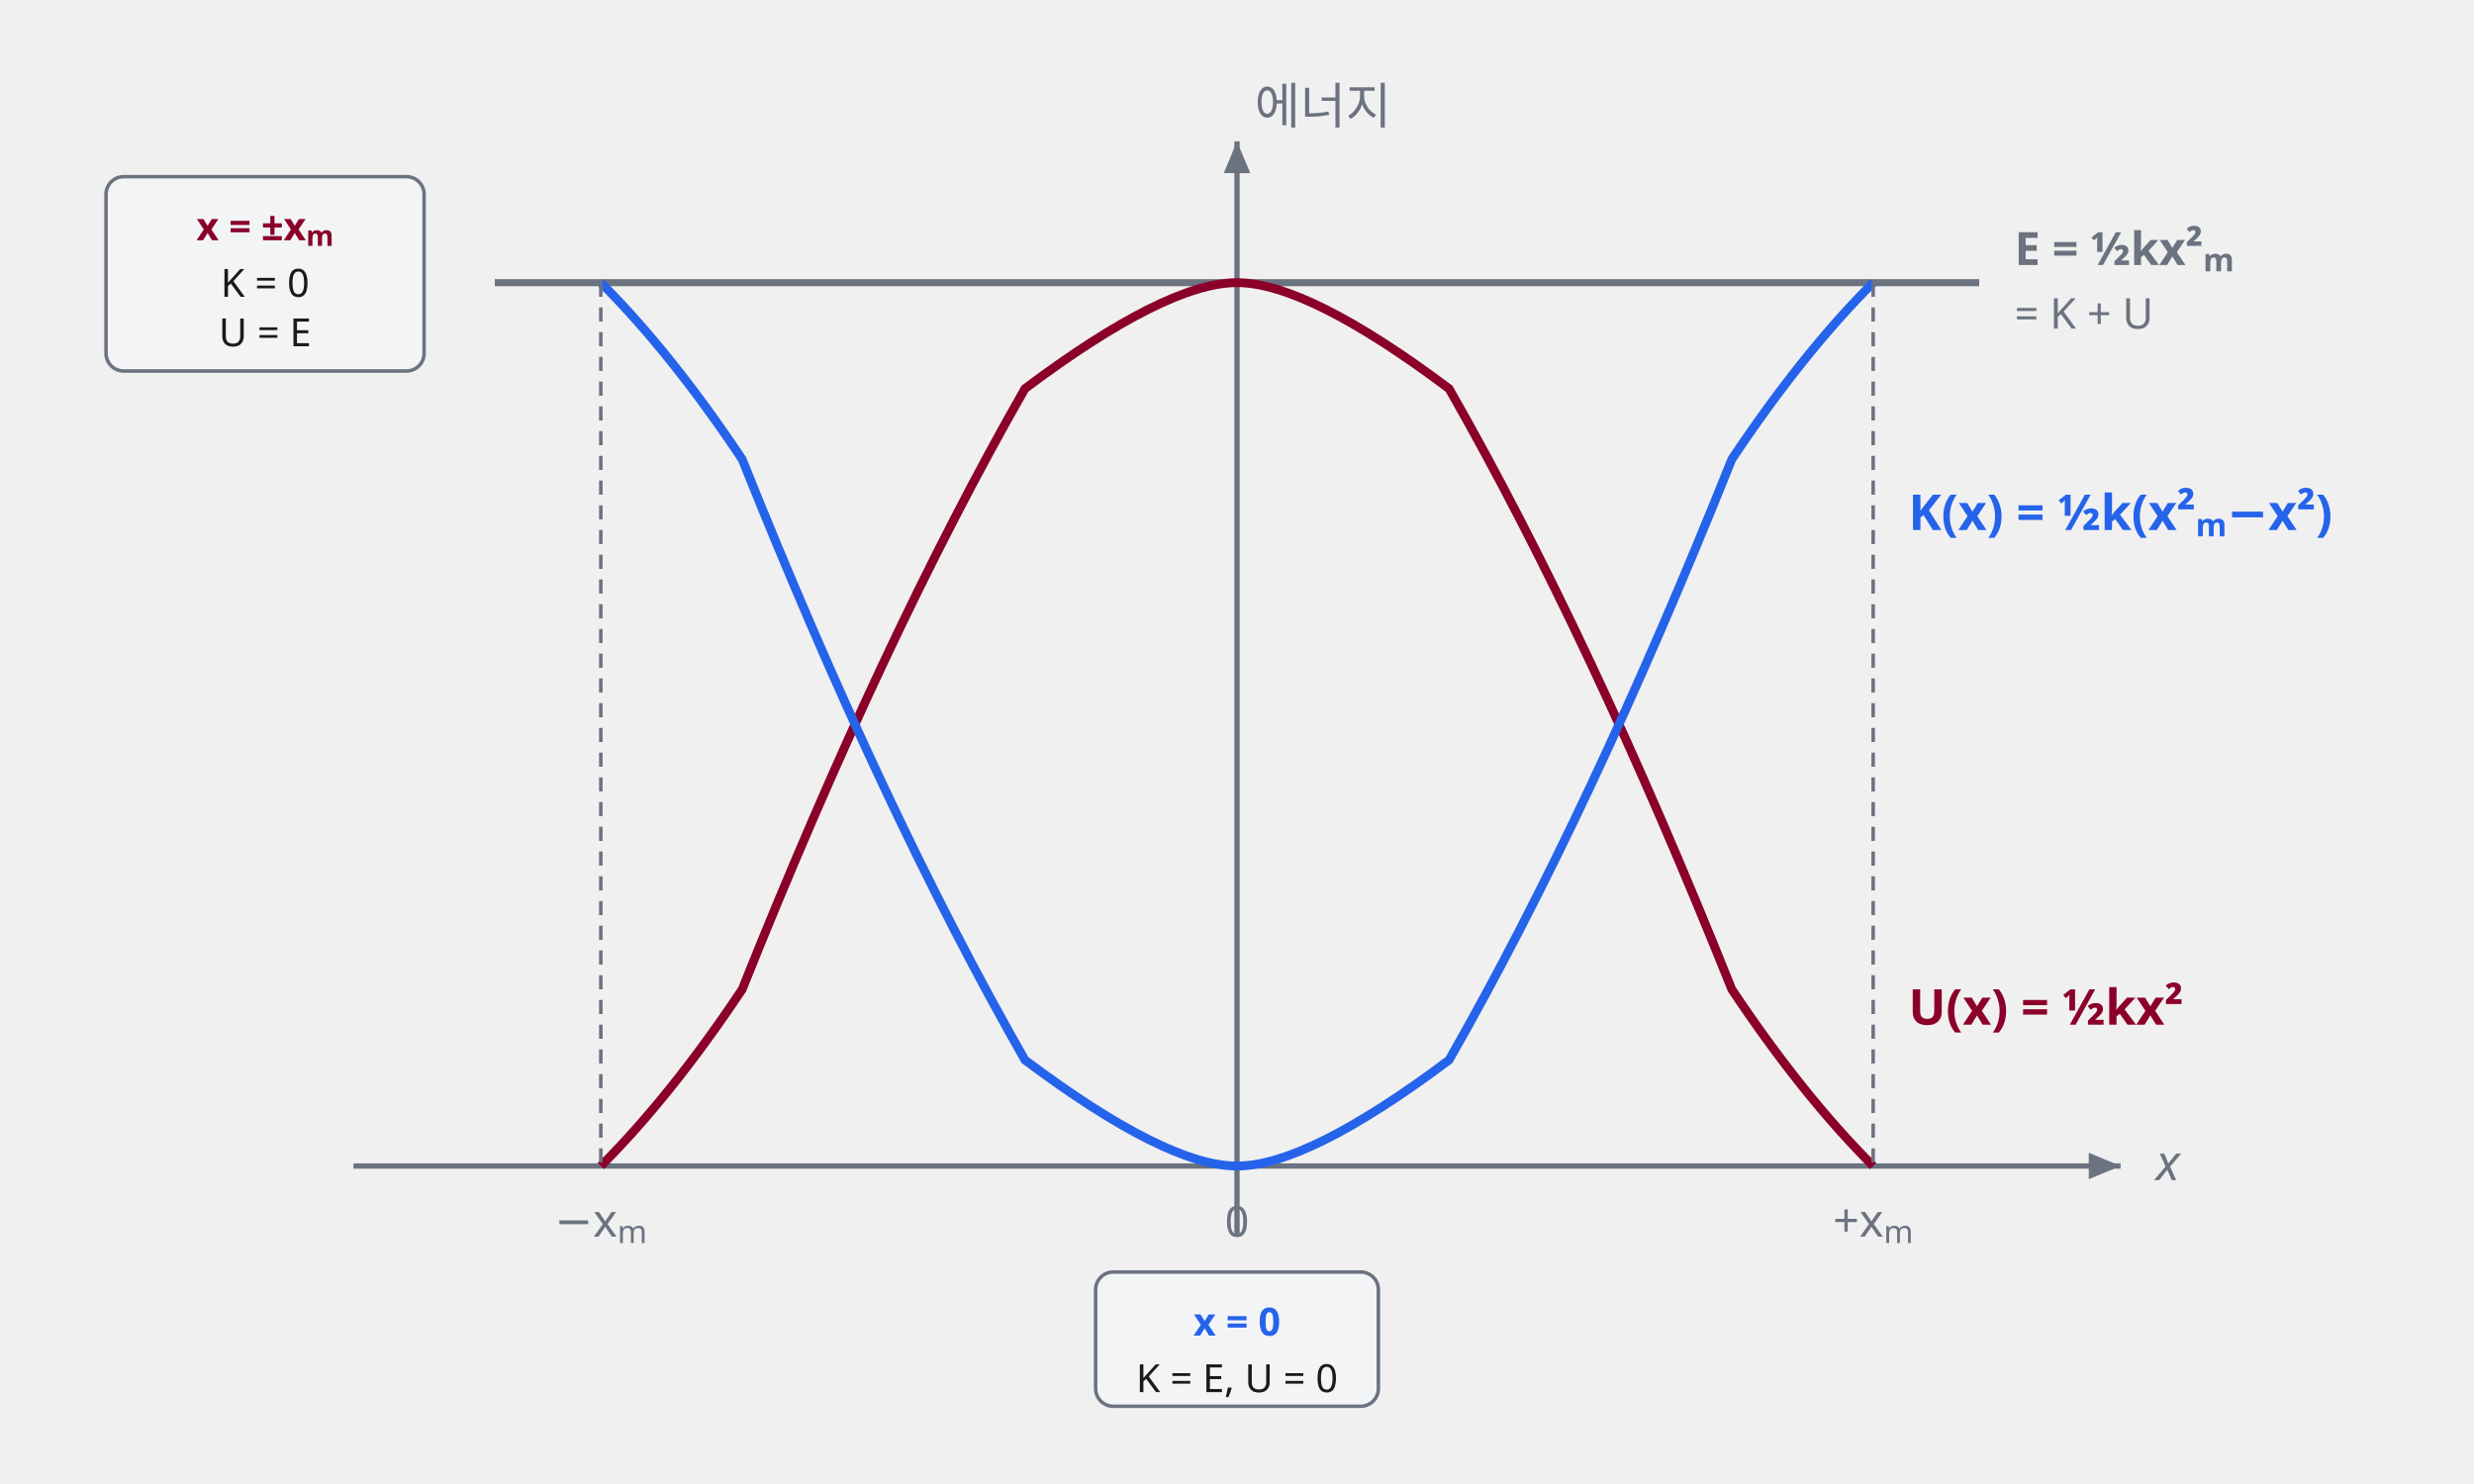
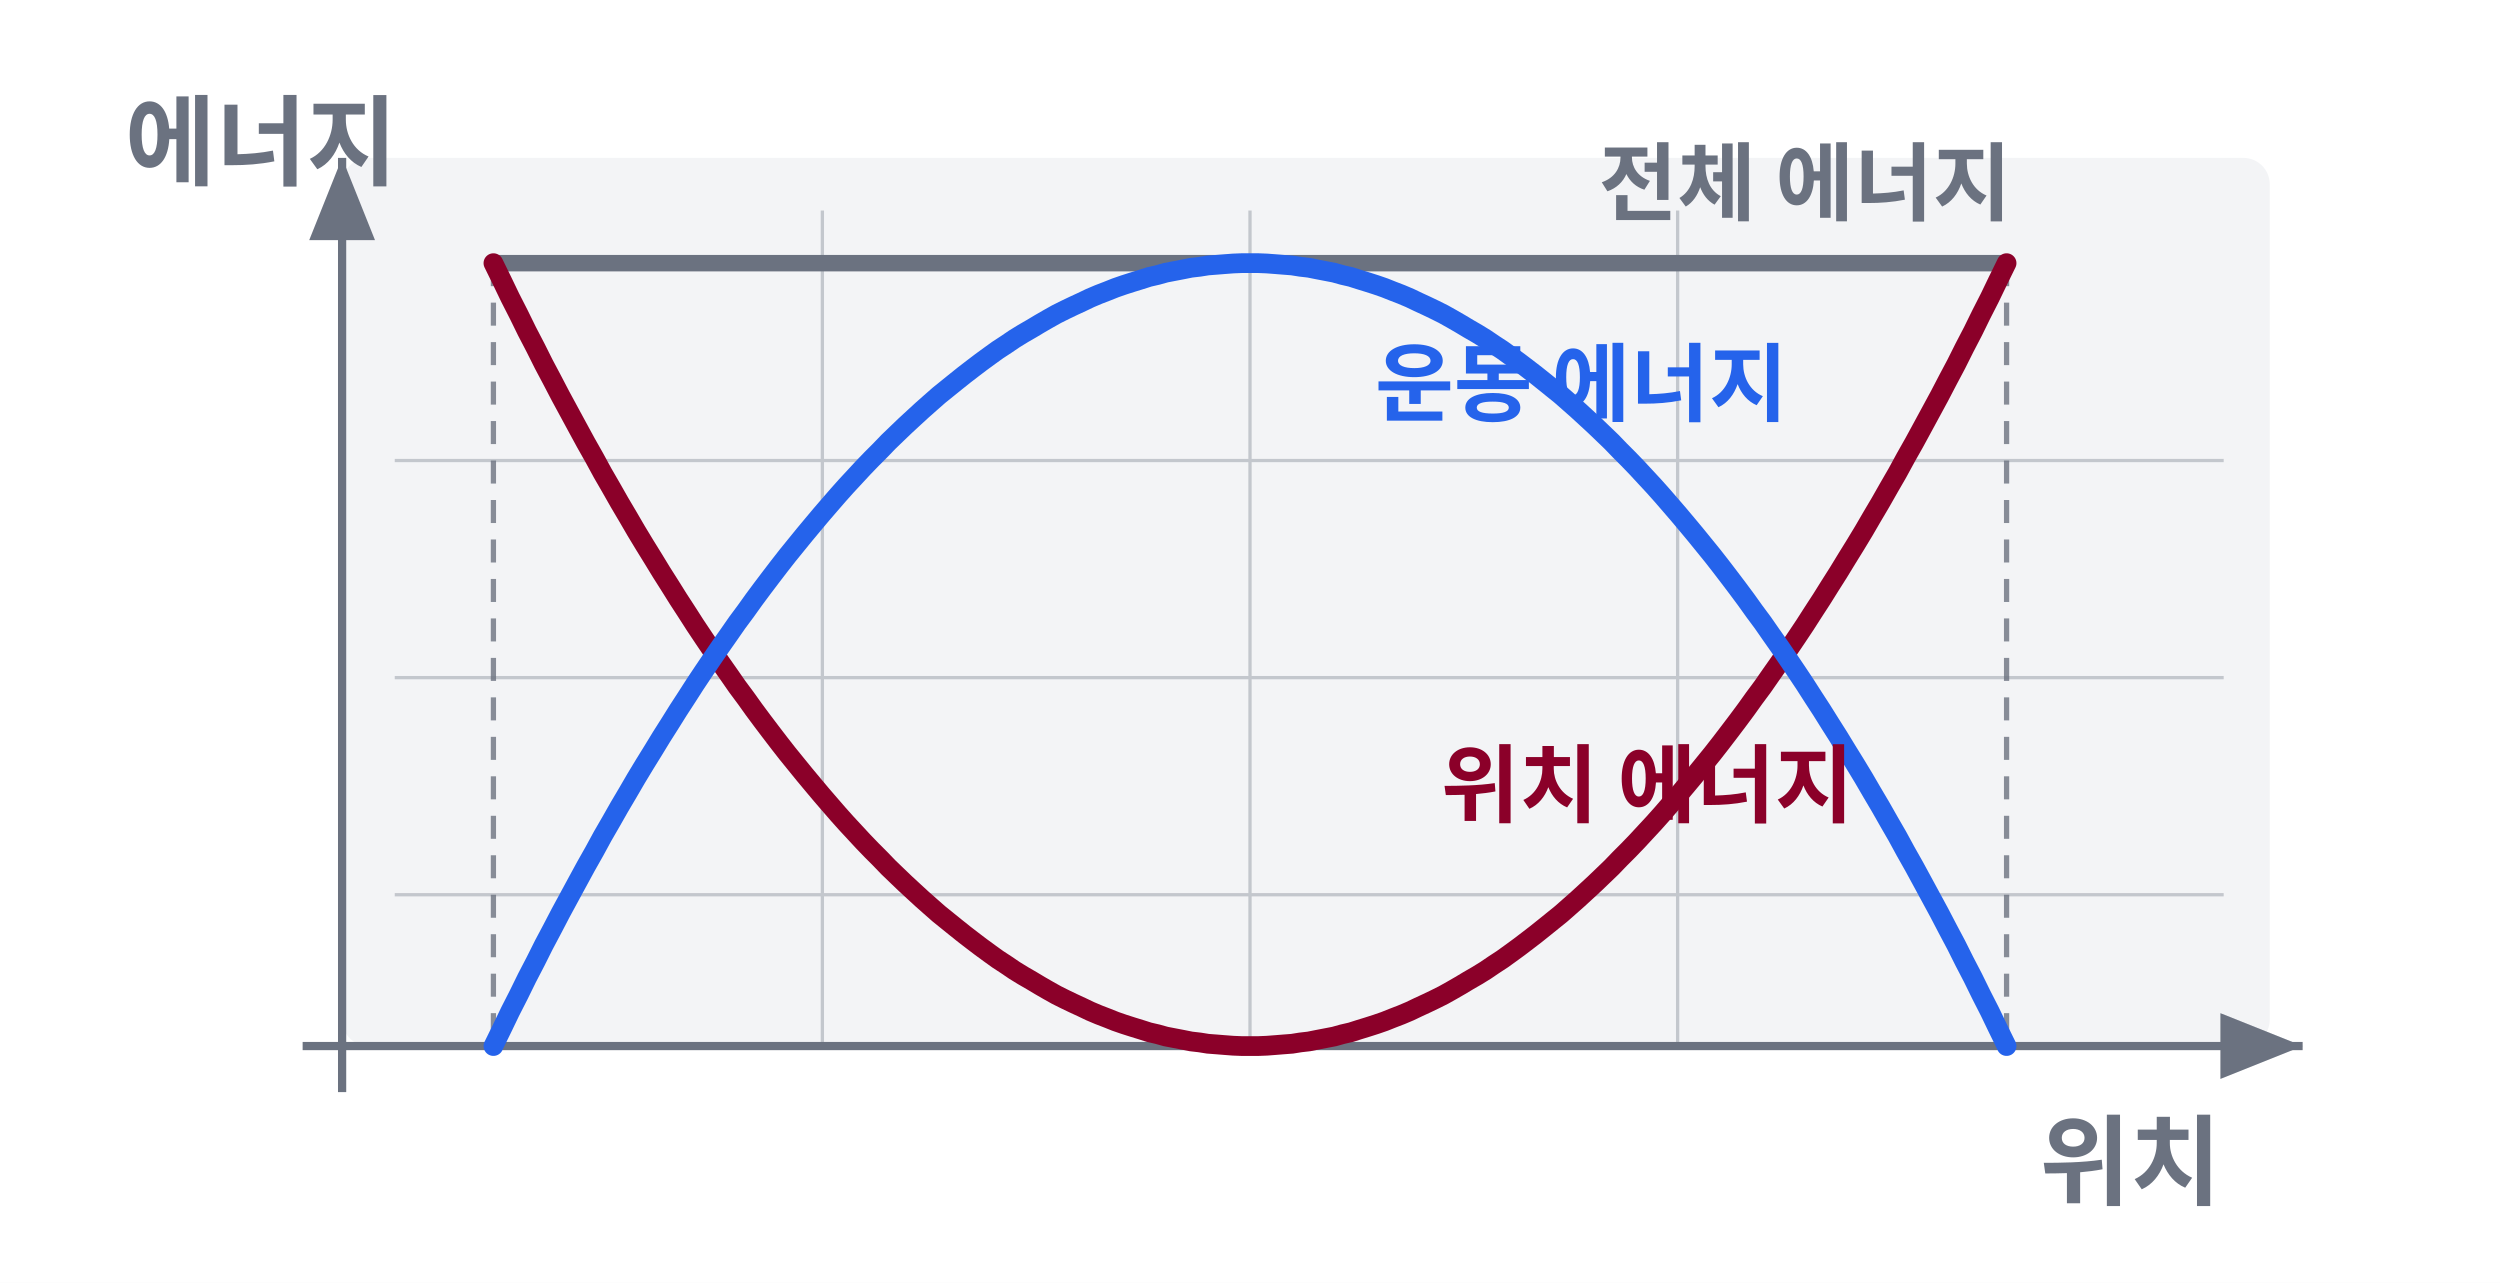
- <svg xmlns="http://www.w3.org/2000/svg" viewBox="0 0 700 420" font-family="sans-serif">
+ <svg xmlns="http://www.w3.org/2000/svg" viewBox="0 0 760 390" font-family="sans-serif">
  <defs>
-     <marker id="eArrow" markerWidth="6" markerHeight="5" refX="6" refY="2.5" orient="auto">
-       <path d="M0,0 L6,2.5 L0,5 Z" fill="#6B7280" />
+     <marker id="axisArrowEnergy" markerWidth="10" markerHeight="8" refX="10" refY="4" orient="auto">
+       <path d="M0,0 L10,4 L0,8 Z" fill="#6B7280" />
    </marker>
  </defs>
-   <line x1="100" y1="330" x2="600" y2="330" stroke="#6B7280" stroke-width="1.5" marker-end="url(#eArrow)" />
-   <line x1="350" y1="350" x2="350" y2="40" stroke="#6B7280" stroke-width="1.5" marker-end="url(#eArrow)" />
-   <text x="610" y="334" font-size="14" fill="#6B7280" font-style="italic">x</text>
-   <text x="355" y="35" font-size="14" fill="#6B7280">에너지</text>
-   <text x="170" y="350" font-size="13" fill="#6B7280" text-anchor="middle">−x<tspan baseline-shift="sub" font-size="9">m</tspan>
-   </text>
-   <text x="530" y="350" font-size="13" fill="#6B7280" text-anchor="middle">+x<tspan baseline-shift="sub" font-size="9">m</tspan>
-   </text>
-   <text x="350" y="350" font-size="12" fill="#6B7280" text-anchor="middle">0</text>
-   <line x1="140" y1="80" x2="560" y2="80" stroke="#6B7280" stroke-width="2" />
-   <text x="570" y="75" font-size="13" fill="#6B7280" font-weight="bold">E = ½kx²<tspan baseline-shift="sub" font-size="9">m</tspan>
-   </text>
-   <text x="570" y="93" font-size="12" fill="#6B7280">= K + U</text>
-   <path d="M170,330 Q190,310 210,280 Q250,180 290,110 Q330,80 350,80 Q370,80 410,110 Q450,180 490,280 Q510,310 530,330" fill="none" stroke="#8B0029" stroke-width="2.5" />
-   <text x="540" y="290" font-size="14" fill="#8B0029" font-weight="bold">U(x) = ½kx²</text>
-   <path d="M170,80 Q190,100 210,130 Q250,230 290,300 Q330,330 350,330 Q370,330 410,300 Q450,230 490,130 Q510,100 530,80" fill="none" stroke="#2563EB" stroke-width="2.5" />
-   <text x="540" y="150" font-size="14" fill="#2563EB" font-weight="bold">K(x) = ½k(x²<tspan baseline-shift="sub" font-size="9">m</tspan>−x²)</text>
-   <line x1="170" y1="80" x2="170" y2="330" stroke="#6B7280" stroke-width="1" stroke-dasharray="4 3" />
-   <line x1="530" y1="80" x2="530" y2="330" stroke="#6B7280" stroke-width="1" stroke-dasharray="4 3" />
-   <rect x="30" y="50" width="90" height="55" rx="5" fill="#F3F4F6" stroke="#6B7280" stroke-width="1" />
-   <text x="75" y="68" font-size="11" fill="#8B0029" text-anchor="middle" font-weight="bold">x = ±x<tspan baseline-shift="sub" font-size="8">m</tspan>
-   </text>
-   <text x="75" y="84" font-size="11" fill="#1a1a1a" text-anchor="middle">K = 0</text>
-   <text x="75" y="98" font-size="11" fill="#1a1a1a" text-anchor="middle">U = E</text>
-   <rect x="310" y="360" width="80" height="38" rx="5" fill="#F3F4F6" stroke="#6B7280" stroke-width="1" />
-   <text x="350" y="378" font-size="11" fill="#2563EB" text-anchor="middle" font-weight="bold">x = 0</text>
-   <text x="350" y="394" font-size="11" fill="#1a1a1a" text-anchor="middle">K = E, U = 0</text>
+   <rect x="0" y="0" width="760" height="390" fill="#ffffff" />
+   <rect x="104" y="48" width="586" height="270" rx="8" fill="#F3F4F6" />
+   <g stroke="#6B7280" stroke-width="1" opacity="0.35">
+     <line x1="250" y1="64" x2="250" y2="318" />
+     <line x1="380" y1="64" x2="380" y2="318" />
+     <line x1="510" y1="64" x2="510" y2="318" />
+     <line x1="120" y1="140" x2="676" y2="140" />
+     <line x1="120" y1="206" x2="676" y2="206" />
+     <line x1="120" y1="272" x2="676" y2="272" />
+   </g>
+   <g stroke="#6B7280" stroke-width="2.5" marker-end="url(#axisArrowEnergy)">
+     <line x1="92" y1="318" x2="700" y2="318" />
+     <line x1="104" y1="332" x2="104" y2="48" />
+   </g>
+   <g stroke="#6B7280" stroke-width="1.6" stroke-dasharray="7 5" opacity="0.8">
+     <line x1="150" y1="80" x2="150" y2="318" />
+     <line x1="610" y1="80" x2="610" y2="318" />
+   </g>
+   <line x1="150" y1="80" x2="610" y2="80" stroke="#6B7280" stroke-width="5" stroke-linecap="round" />
+   <path d="M 150.0,80.0 L 152.6,85.3 L 155.1,90.5 L 157.7,95.6 L 160.2,100.7 L 162.8,105.7 L 165.3,110.7 L 167.9,115.6 L 170.4,120.4 L 173.0,125.2 L 175.6,130.0 L 178.1,134.6 L 180.7,139.2 L 183.2,143.8 L 185.8,148.3 L 188.3,152.7 L 190.9,157.1 L 193.4,161.4 L 196.0,165.7 L 198.6,169.9 L 201.1,174.0 L 203.7,178.1 L 206.2,182.1 L 208.8,186.1 L 211.3,190.0 L 213.9,193.9 L 216.4,197.6 L 219.0,201.4 L 221.6,205.1 L 224.1,208.7 L 226.7,212.2 L 229.2,215.7 L 231.8,219.2 L 234.3,222.5 L 236.9,225.9 L 239.4,229.1 L 242.0,232.3 L 244.6,235.5 L 247.1,238.5 L 249.7,241.6 L 252.2,244.5 L 254.8,247.5 L 257.3,250.3 L 259.9,253.1 L 262.4,255.8 L 265.0,258.5 L 267.6,261.1 L 270.1,263.7 L 272.7,266.2 L 275.2,268.6 L 277.8,271.0 L 280.3,273.3 L 282.9,275.6 L 285.4,277.8 L 288.0,279.9 L 290.6,282.0 L 293.1,284.0 L 295.7,286.0 L 298.2,287.9 L 300.8,289.8 L 303.3,291.6 L 305.9,293.3 L 308.4,295.0 L 311.0,296.6 L 313.6,298.1 L 316.1,299.6 L 318.7,301.1 L 321.2,302.5 L 323.8,303.8 L 326.3,305.0 L 328.9,306.2 L 331.4,307.4 L 334.0,308.5 L 336.6,309.5 L 339.1,310.5 L 341.7,311.4 L 344.2,312.2 L 346.8,313.0 L 349.3,313.8 L 351.9,314.4 L 354.4,315.1 L 357.0,315.6 L 359.6,316.1 L 362.1,316.6 L 364.7,316.9 L 367.2,317.3 L 369.8,317.5 L 372.3,317.7 L 374.9,317.9 L 377.4,318.0 L 380.0,318.0 L 382.6,318.0 L 385.1,317.9 L 387.7,317.7 L 390.2,317.5 L 392.8,317.3 L 395.3,316.9 L 397.9,316.6 L 400.4,316.1 L 403.0,315.6 L 405.6,315.1 L 408.1,314.4 L 410.7,313.8 L 413.2,313.0 L 415.8,312.2 L 418.3,311.4 L 420.9,310.5 L 423.4,309.5 L 426.0,308.5 L 428.6,307.4 L 431.1,306.2 L 433.7,305.0 L 436.2,303.8 L 438.8,302.5 L 441.3,301.1 L 443.9,299.6 L 446.4,298.1 L 449.0,296.6 L 451.6,295.0 L 454.1,293.3 L 456.7,291.6 L 459.2,289.8 L 461.8,287.9 L 464.3,286.0 L 466.9,284.0 L 469.4,282.0 L 472.0,279.9 L 474.6,277.8 L 477.1,275.6 L 479.7,273.3 L 482.2,271.0 L 484.8,268.6 L 487.3,266.2 L 489.9,263.7 L 492.4,261.1 L 495.0,258.5 L 497.6,255.8 L 500.1,253.1 L 502.7,250.3 L 505.2,247.5 L 507.8,244.5 L 510.3,241.6 L 512.9,238.5 L 515.4,235.5 L 518.0,232.3 L 520.6,229.1 L 523.1,225.9 L 525.7,222.5 L 528.2,219.2 L 530.8,215.7 L 533.3,212.2 L 535.9,208.7 L 538.4,205.1 L 541.0,201.4 L 543.6,197.6 L 546.1,193.9 L 548.7,190.0 L 551.2,186.1 L 553.8,182.1 L 556.3,178.1 L 558.9,174.0 L 561.4,169.9 L 564.0,165.7 L 566.6,161.4 L 569.1,157.1 L 571.7,152.7 L 574.2,148.3 L 576.8,143.8 L 579.3,139.2 L 581.9,134.6 L 584.4,130.0 L 587.0,125.2 L 589.6,120.4 L 592.1,115.6 L 594.7,110.7 L 597.2,105.7 L 599.8,100.7 L 602.3,95.6 L 604.9,90.5 L 607.4,85.3 L 610.0,80.0" fill="none" stroke="#8B0029" stroke-width="6" stroke-linecap="round" />
+   <path d="M 150.0,318.0 L 152.6,312.7 L 155.1,307.5 L 157.7,302.4 L 160.2,297.3 L 162.8,292.3 L 165.3,287.3 L 167.9,282.4 L 170.4,277.6 L 173.0,272.8 L 175.6,268.0 L 178.1,263.4 L 180.7,258.8 L 183.2,254.2 L 185.8,249.7 L 188.3,245.3 L 190.9,240.9 L 193.4,236.6 L 196.0,232.3 L 198.6,228.1 L 201.1,224.0 L 203.7,219.9 L 206.2,215.9 L 208.8,211.9 L 211.3,208.0 L 213.9,204.1 L 216.4,200.4 L 219.0,196.6 L 221.6,192.9 L 224.1,189.3 L 226.7,185.8 L 229.2,182.3 L 231.8,178.8 L 234.3,175.5 L 236.9,172.1 L 239.4,168.9 L 242.0,165.7 L 244.6,162.5 L 247.1,159.5 L 249.7,156.4 L 252.2,153.5 L 254.8,150.5 L 257.3,147.7 L 259.9,144.9 L 262.4,142.2 L 265.0,139.5 L 267.6,136.9 L 270.1,134.3 L 272.7,131.8 L 275.2,129.4 L 277.8,127.0 L 280.3,124.7 L 282.9,122.4 L 285.4,120.2 L 288.0,118.1 L 290.6,116.0 L 293.1,114.0 L 295.7,112.0 L 298.2,110.1 L 300.8,108.2 L 303.3,106.4 L 305.9,104.7 L 308.4,103.0 L 311.0,101.4 L 313.6,99.9 L 316.1,98.4 L 318.7,96.9 L 321.2,95.5 L 323.8,94.2 L 326.3,93.0 L 328.9,91.8 L 331.4,90.6 L 334.0,89.5 L 336.6,88.5 L 339.1,87.5 L 341.7,86.6 L 344.2,85.8 L 346.8,85.0 L 349.3,84.2 L 351.9,83.6 L 354.4,82.9 L 357.0,82.4 L 359.6,81.9 L 362.1,81.4 L 364.7,81.1 L 367.2,80.7 L 369.8,80.5 L 372.3,80.3 L 374.9,80.1 L 377.4,80.0 L 380.0,80.0 L 382.6,80.0 L 385.1,80.1 L 387.7,80.3 L 390.2,80.5 L 392.8,80.7 L 395.3,81.1 L 397.9,81.4 L 400.4,81.9 L 403.0,82.4 L 405.6,82.9 L 408.1,83.6 L 410.7,84.2 L 413.2,85.0 L 415.8,85.8 L 418.3,86.6 L 420.9,87.5 L 423.4,88.5 L 426.0,89.5 L 428.6,90.6 L 431.1,91.8 L 433.7,93.0 L 436.2,94.2 L 438.8,95.5 L 441.3,96.9 L 443.9,98.4 L 446.4,99.9 L 449.0,101.4 L 451.6,103.0 L 454.1,104.7 L 456.7,106.4 L 459.2,108.2 L 461.8,110.1 L 464.3,112.0 L 466.9,114.0 L 469.4,116.0 L 472.0,118.1 L 474.6,120.2 L 477.1,122.4 L 479.7,124.7 L 482.2,127.0 L 484.8,129.4 L 487.3,131.8 L 489.9,134.3 L 492.4,136.9 L 495.0,139.5 L 497.6,142.2 L 500.1,144.9 L 502.7,147.7 L 505.2,150.5 L 507.8,153.5 L 510.3,156.4 L 512.9,159.5 L 515.4,162.5 L 518.0,165.7 L 520.6,168.9 L 523.1,172.1 L 525.7,175.5 L 528.2,178.8 L 530.8,182.3 L 533.3,185.8 L 535.9,189.3 L 538.4,192.9 L 541.0,196.6 L 543.6,200.4 L 546.1,204.1 L 548.7,208.0 L 551.2,211.9 L 553.8,215.9 L 556.3,219.9 L 558.9,224.0 L 561.4,228.1 L 564.0,232.3 L 566.6,236.6 L 569.1,240.9 L 571.7,245.3 L 574.2,249.7 L 576.8,254.2 L 579.3,258.8 L 581.9,263.4 L 584.4,268.0 L 587.0,272.8 L 589.6,277.6 L 592.1,282.4 L 594.7,287.3 L 597.2,292.3 L 599.8,297.3 L 602.3,302.4 L 604.9,307.5 L 607.4,312.7 L 610.0,318.0" fill="none" stroke="#2563EB" stroke-width="6" stroke-linecap="round" />
+   <g font-size="26" font-weight="700">
+     <text x="486" y="65" fill="#6B7280">전체 에너지</text>
+     <text x="418" y="126" fill="#2563EB">운동 에너지</text>
+     <text x="438" y="248" fill="#8B0029">위치 에너지</text>
+   </g>
+   <g font-size="30" font-weight="700" fill="#6B7280">
+     <text x="38" y="54">에너지</text>
+     <text x="620" y="364">위치</text>
+   </g>
</svg>
